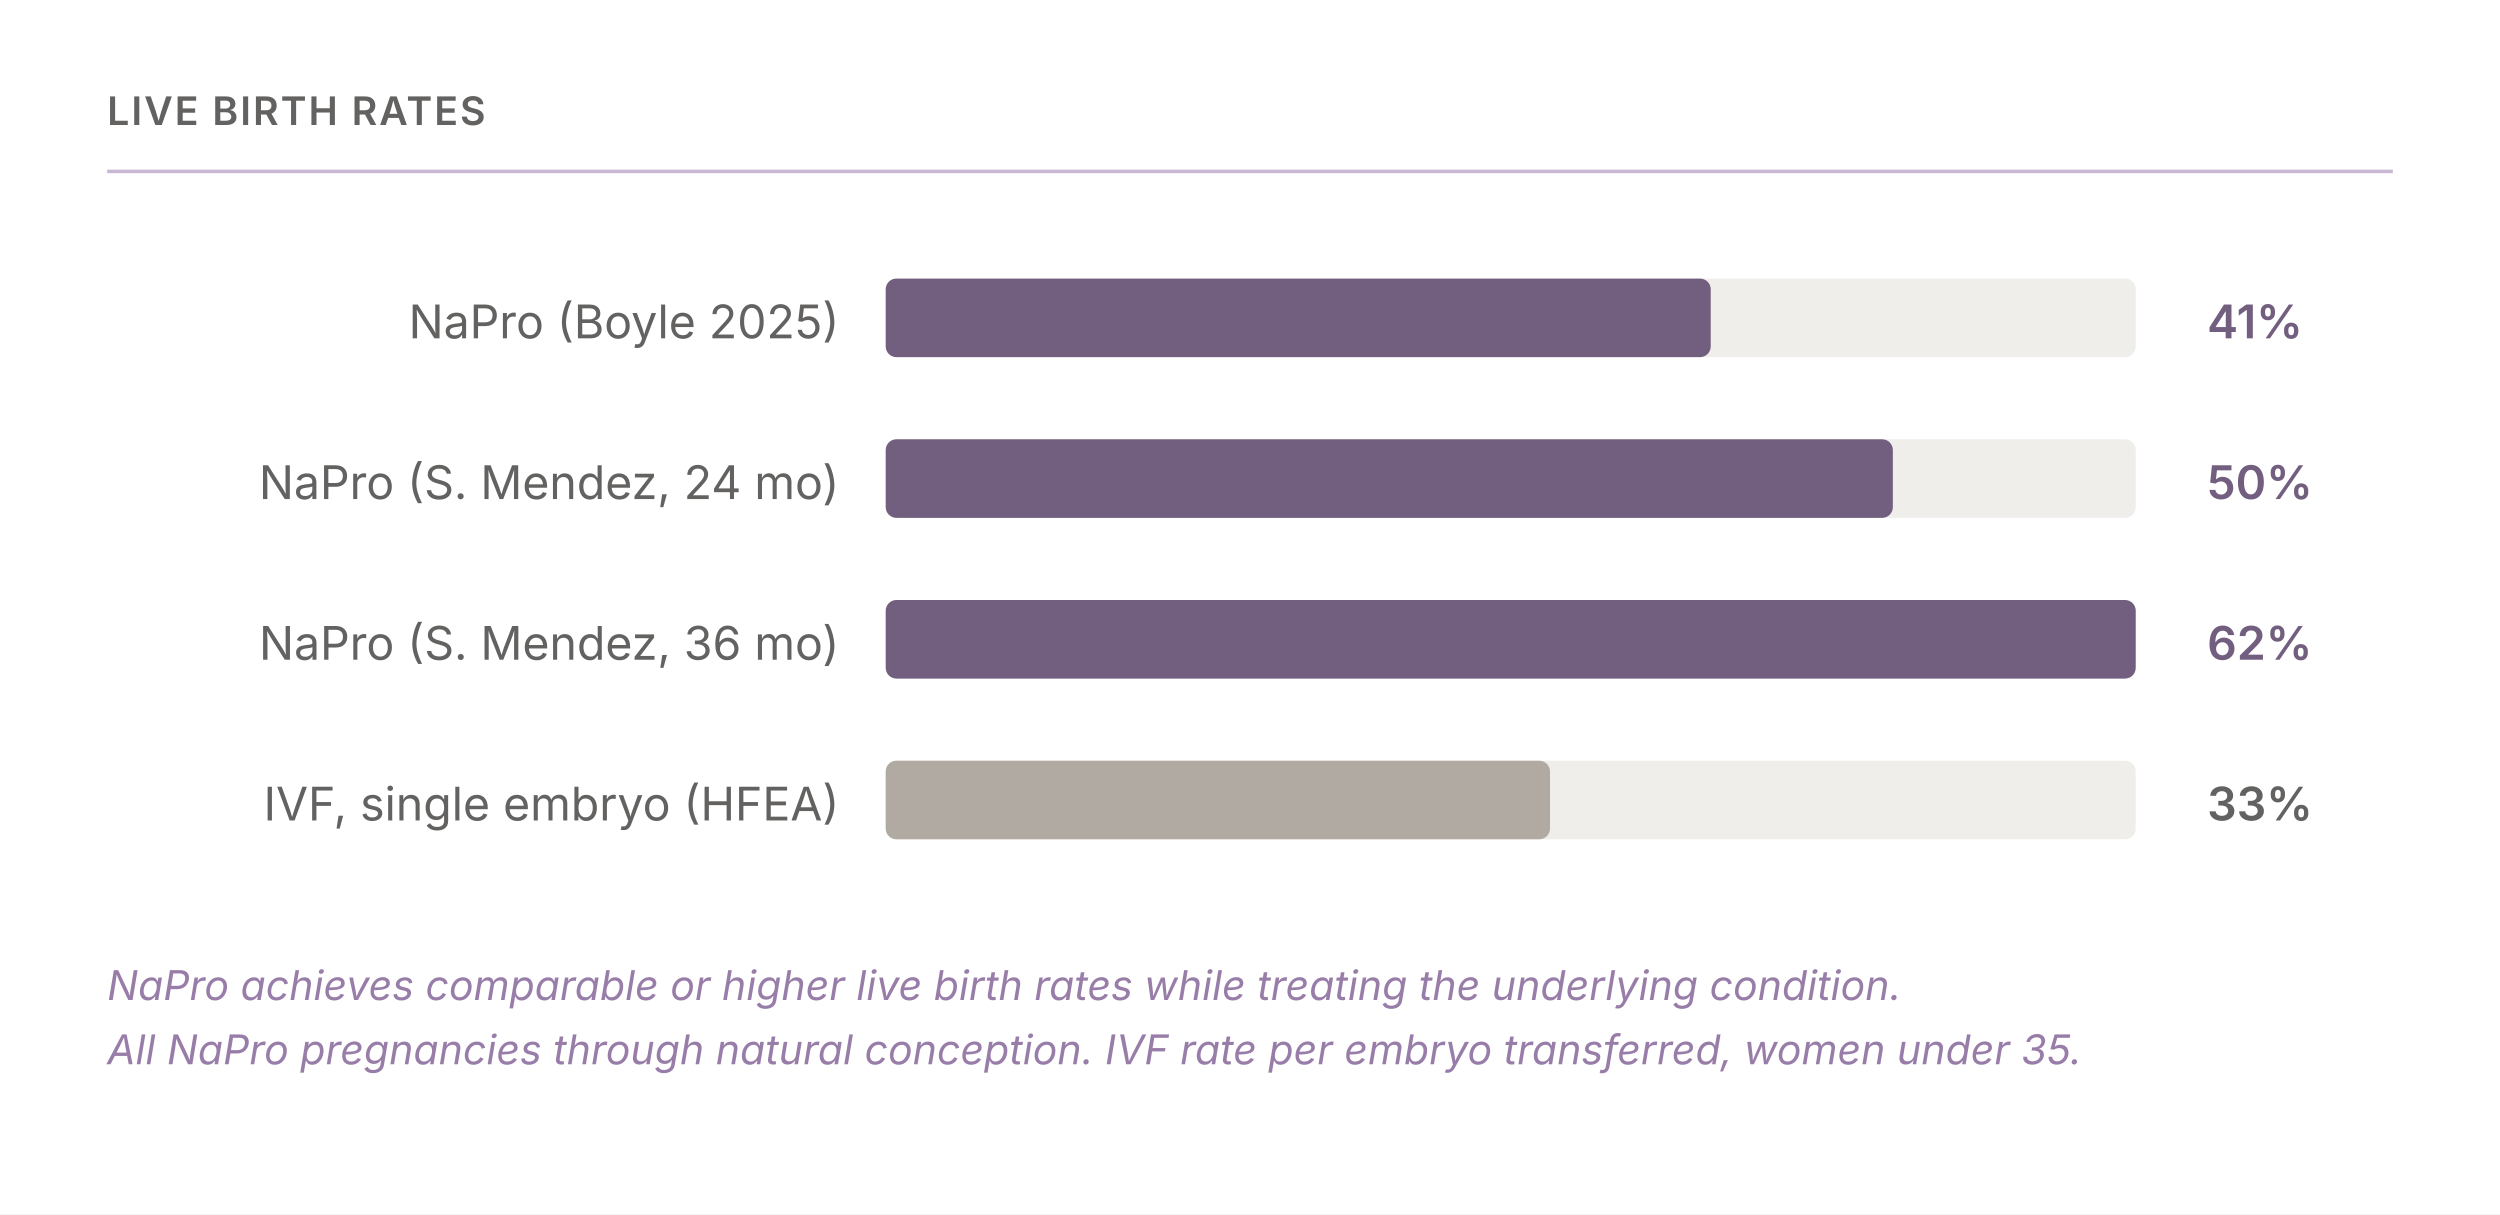
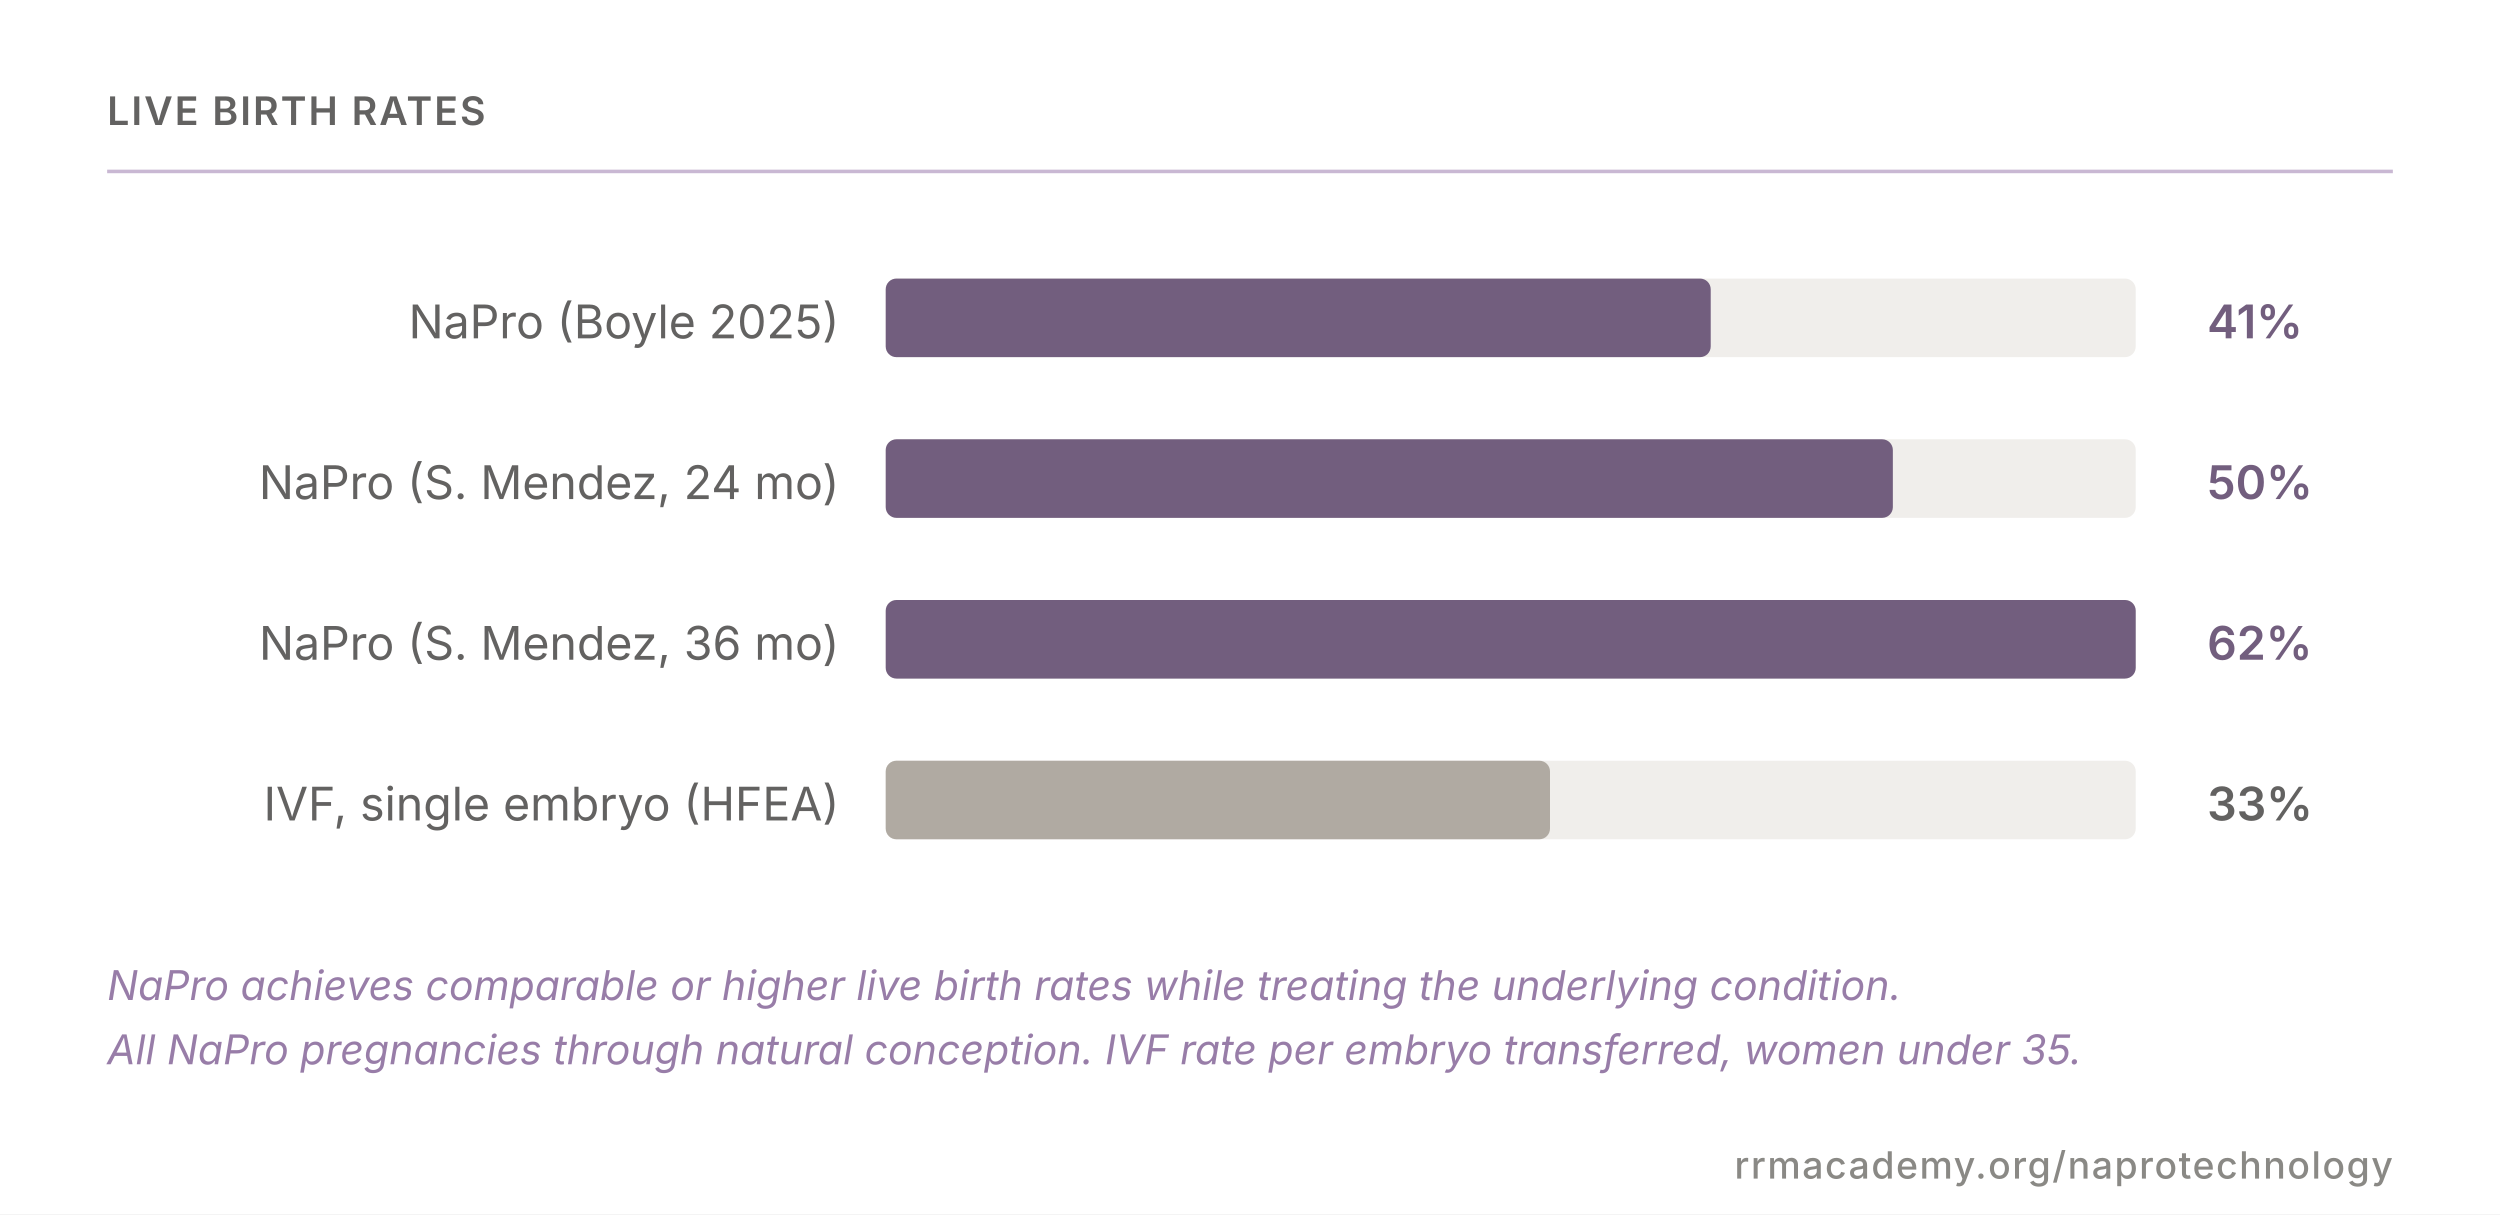
<svg xmlns="http://www.w3.org/2000/svg" viewBox="0 0 700 340" role="img" aria-label="NaProTechnology vs IVF live birth rates comparison chart">
  <style>
    .heading { font-family: 'Inter', sans-serif; font-size: 11px; font-weight: 600; fill: #636261; letter-spacing: 0.05em; }
    .divider { stroke: #c9b8d3; stroke-width: 1; }
    .label { font-family: 'Inter', sans-serif; font-size: 13px; font-weight: 400; fill: #636261; text-anchor: end; dominant-baseline: central; }
    .track { fill: #f0eeeb; }
    .bar-napro { fill: #725e7e; }
    .bar-ivf { fill: #b0aaa2; }
    .value { font-family: 'Inter', sans-serif; font-size: 13px; font-weight: 600; dominant-baseline: central; }
    .value-napro { fill: #725e7e; }
    .value-ivf { fill: #636261; }
    .caption { font-family: 'Inter', sans-serif; font-size: 11.5px; font-style: italic; fill: #987da8; }
+     .attribution { font-family: 'Inter', sans-serif; font-size: 10.5px; font-weight: 500; fill: #8a8985; letter-spacing: 0.04em; text-anchor: end; }
  </style>
  <rect width="700" height="340" fill="white" />
  <text x="30" y="35" class="heading">LIVE BIRTH RATES</text>
  <line x1="30" y1="48" x2="670" y2="48" class="divider" />
  <text x="235" y="90" class="label">NaPro (Boyle 2025)</text>
  <rect x="248" y="78" width="350" height="22" rx="3" class="track" />
  <rect x="248" y="78" width="231" height="22" rx="3" class="bar-napro" />
  <text x="618" y="90" class="value value-napro">41%</text>
  <text x="235" y="135" class="label">NaPro (S. Mendez, 24 mo)</text>
  <rect x="248" y="123" width="350" height="22" rx="3" class="track" />
  <rect x="248" y="123" width="282" height="22" rx="3" class="bar-napro" />
  <text x="618" y="135" class="value value-napro">50%</text>
  <text x="235" y="180" class="label">NaPro (S. Mendez, 36 mo)</text>
  <rect x="248" y="168" width="350" height="22" rx="3" class="track" />
  <rect x="248" y="168" width="350" height="22" rx="3" class="bar-napro" />
  <text x="618" y="180" class="value value-napro">62%</text>
  <text x="235" y="225" class="label">IVF, single embryo (HFEA)</text>
  <rect x="248" y="213" width="350" height="22" rx="3" class="track" />
  <rect x="248" y="213" width="186" height="22" rx="3" class="bar-ivf" />
  <text x="618" y="225" class="value value-ivf">33%</text>
  <text x="30" y="280" class="caption">NaPro achieves comparable or higher live birth rates while treating the underlying condition.</text>
  <text x="30" y="298" class="caption">All NaPro pregnancies through natural conception. IVF rate per embryo transferred, women under 35.</text>
+   <text x="670" y="330" class="attribution">rrmacademy.org/naprotechnology</text>
</svg>
